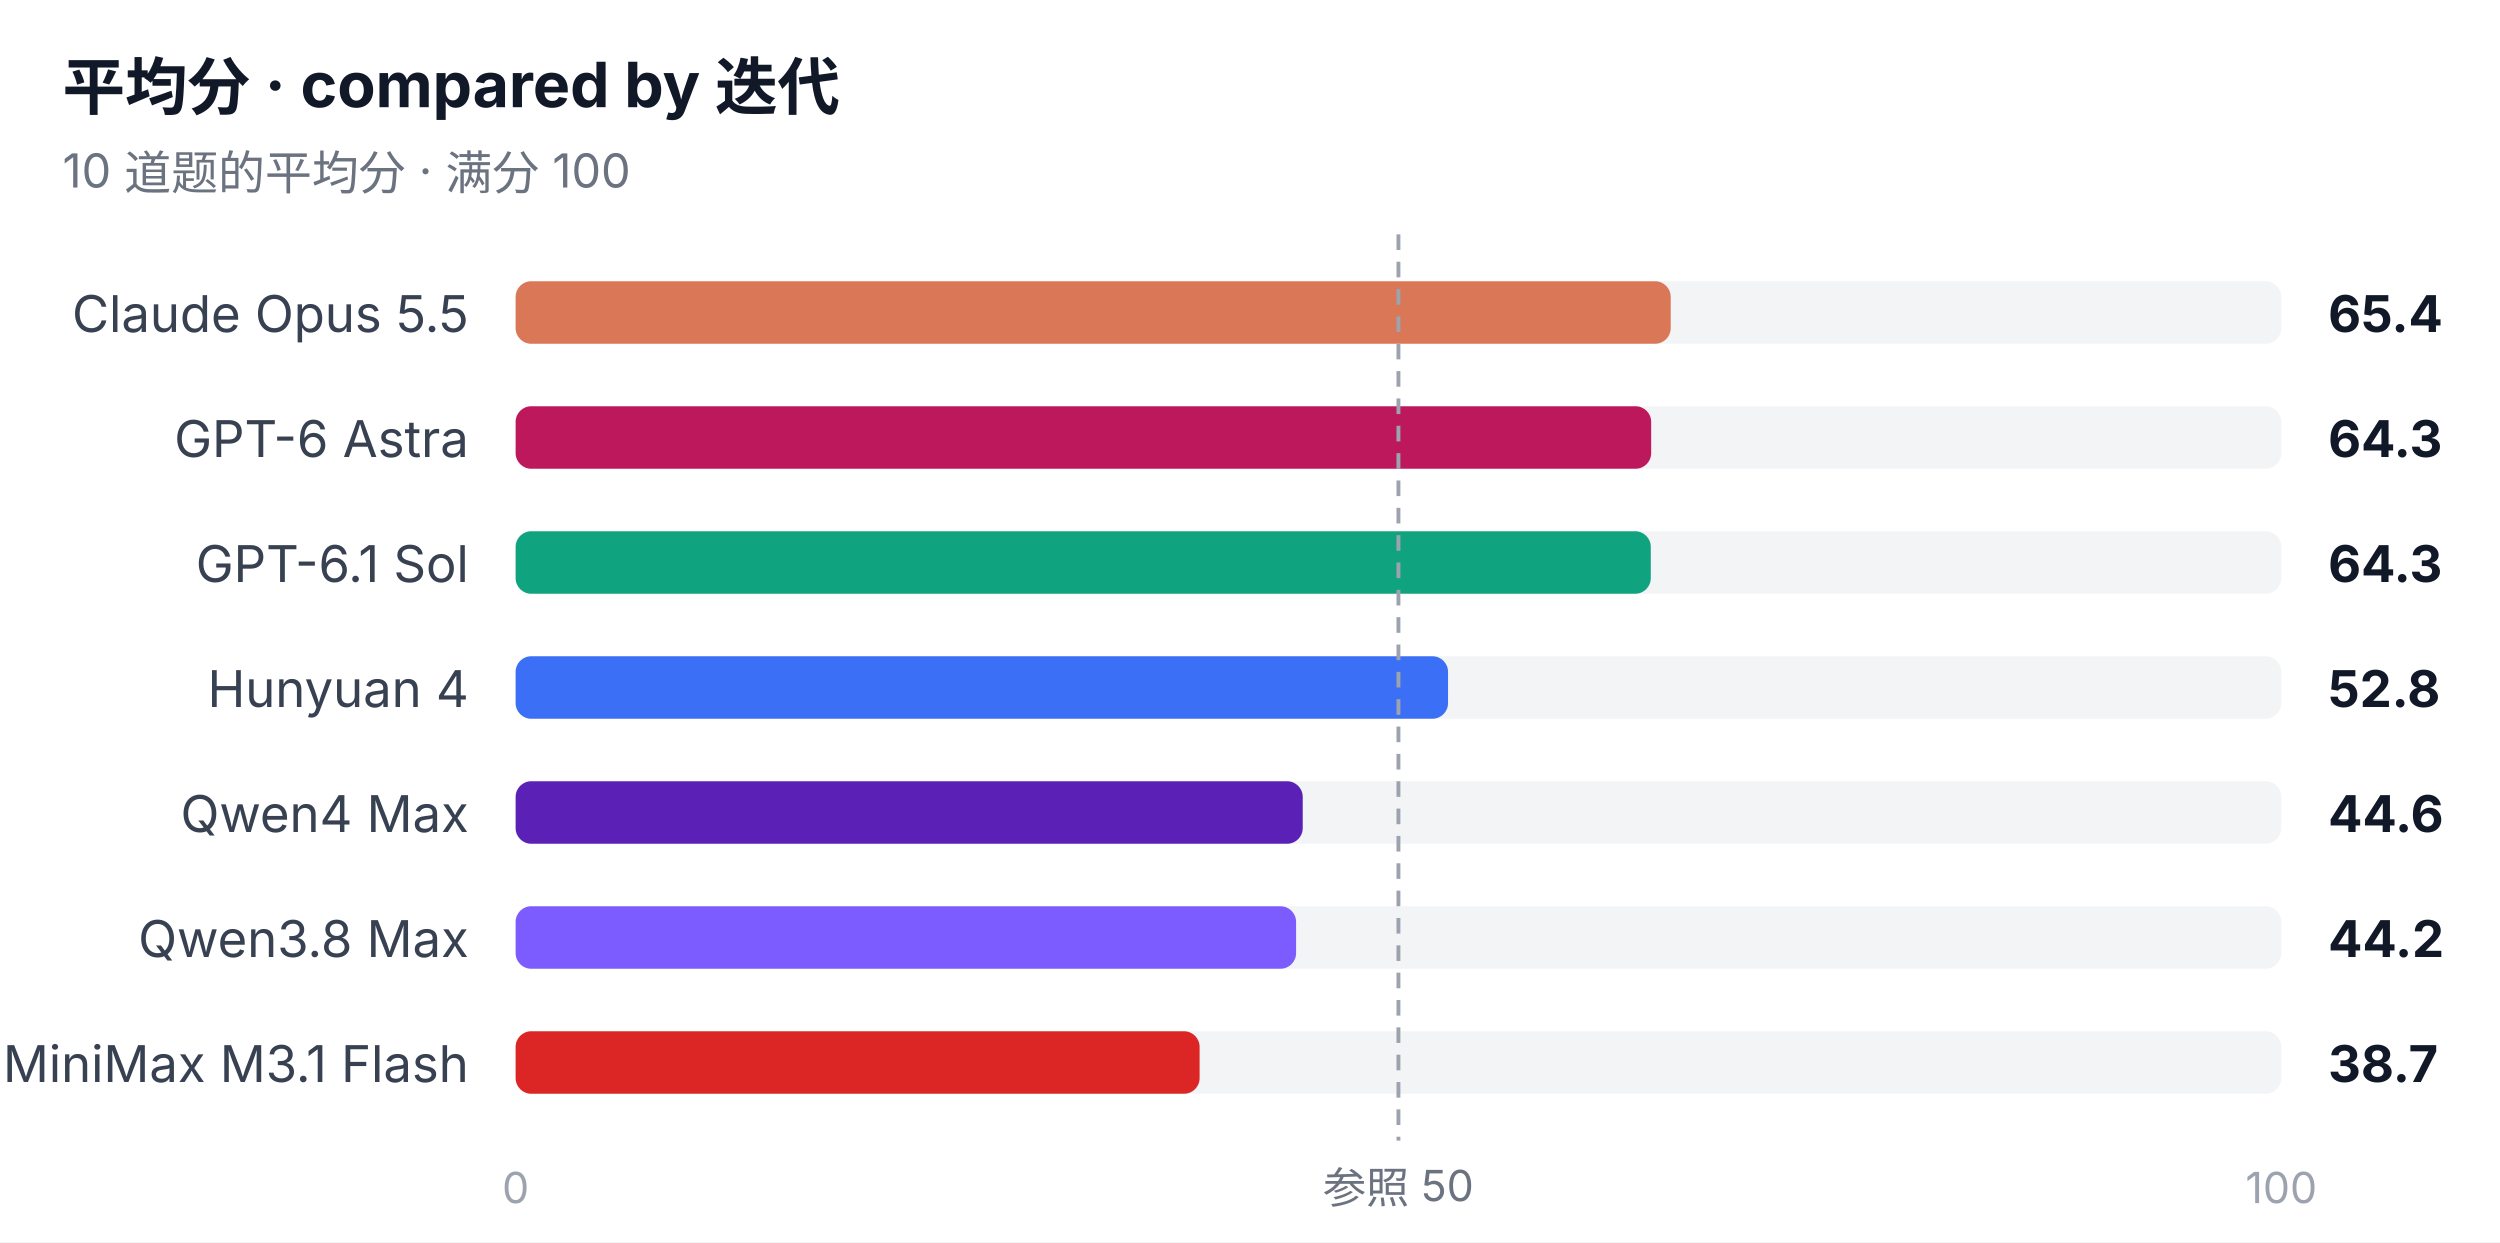
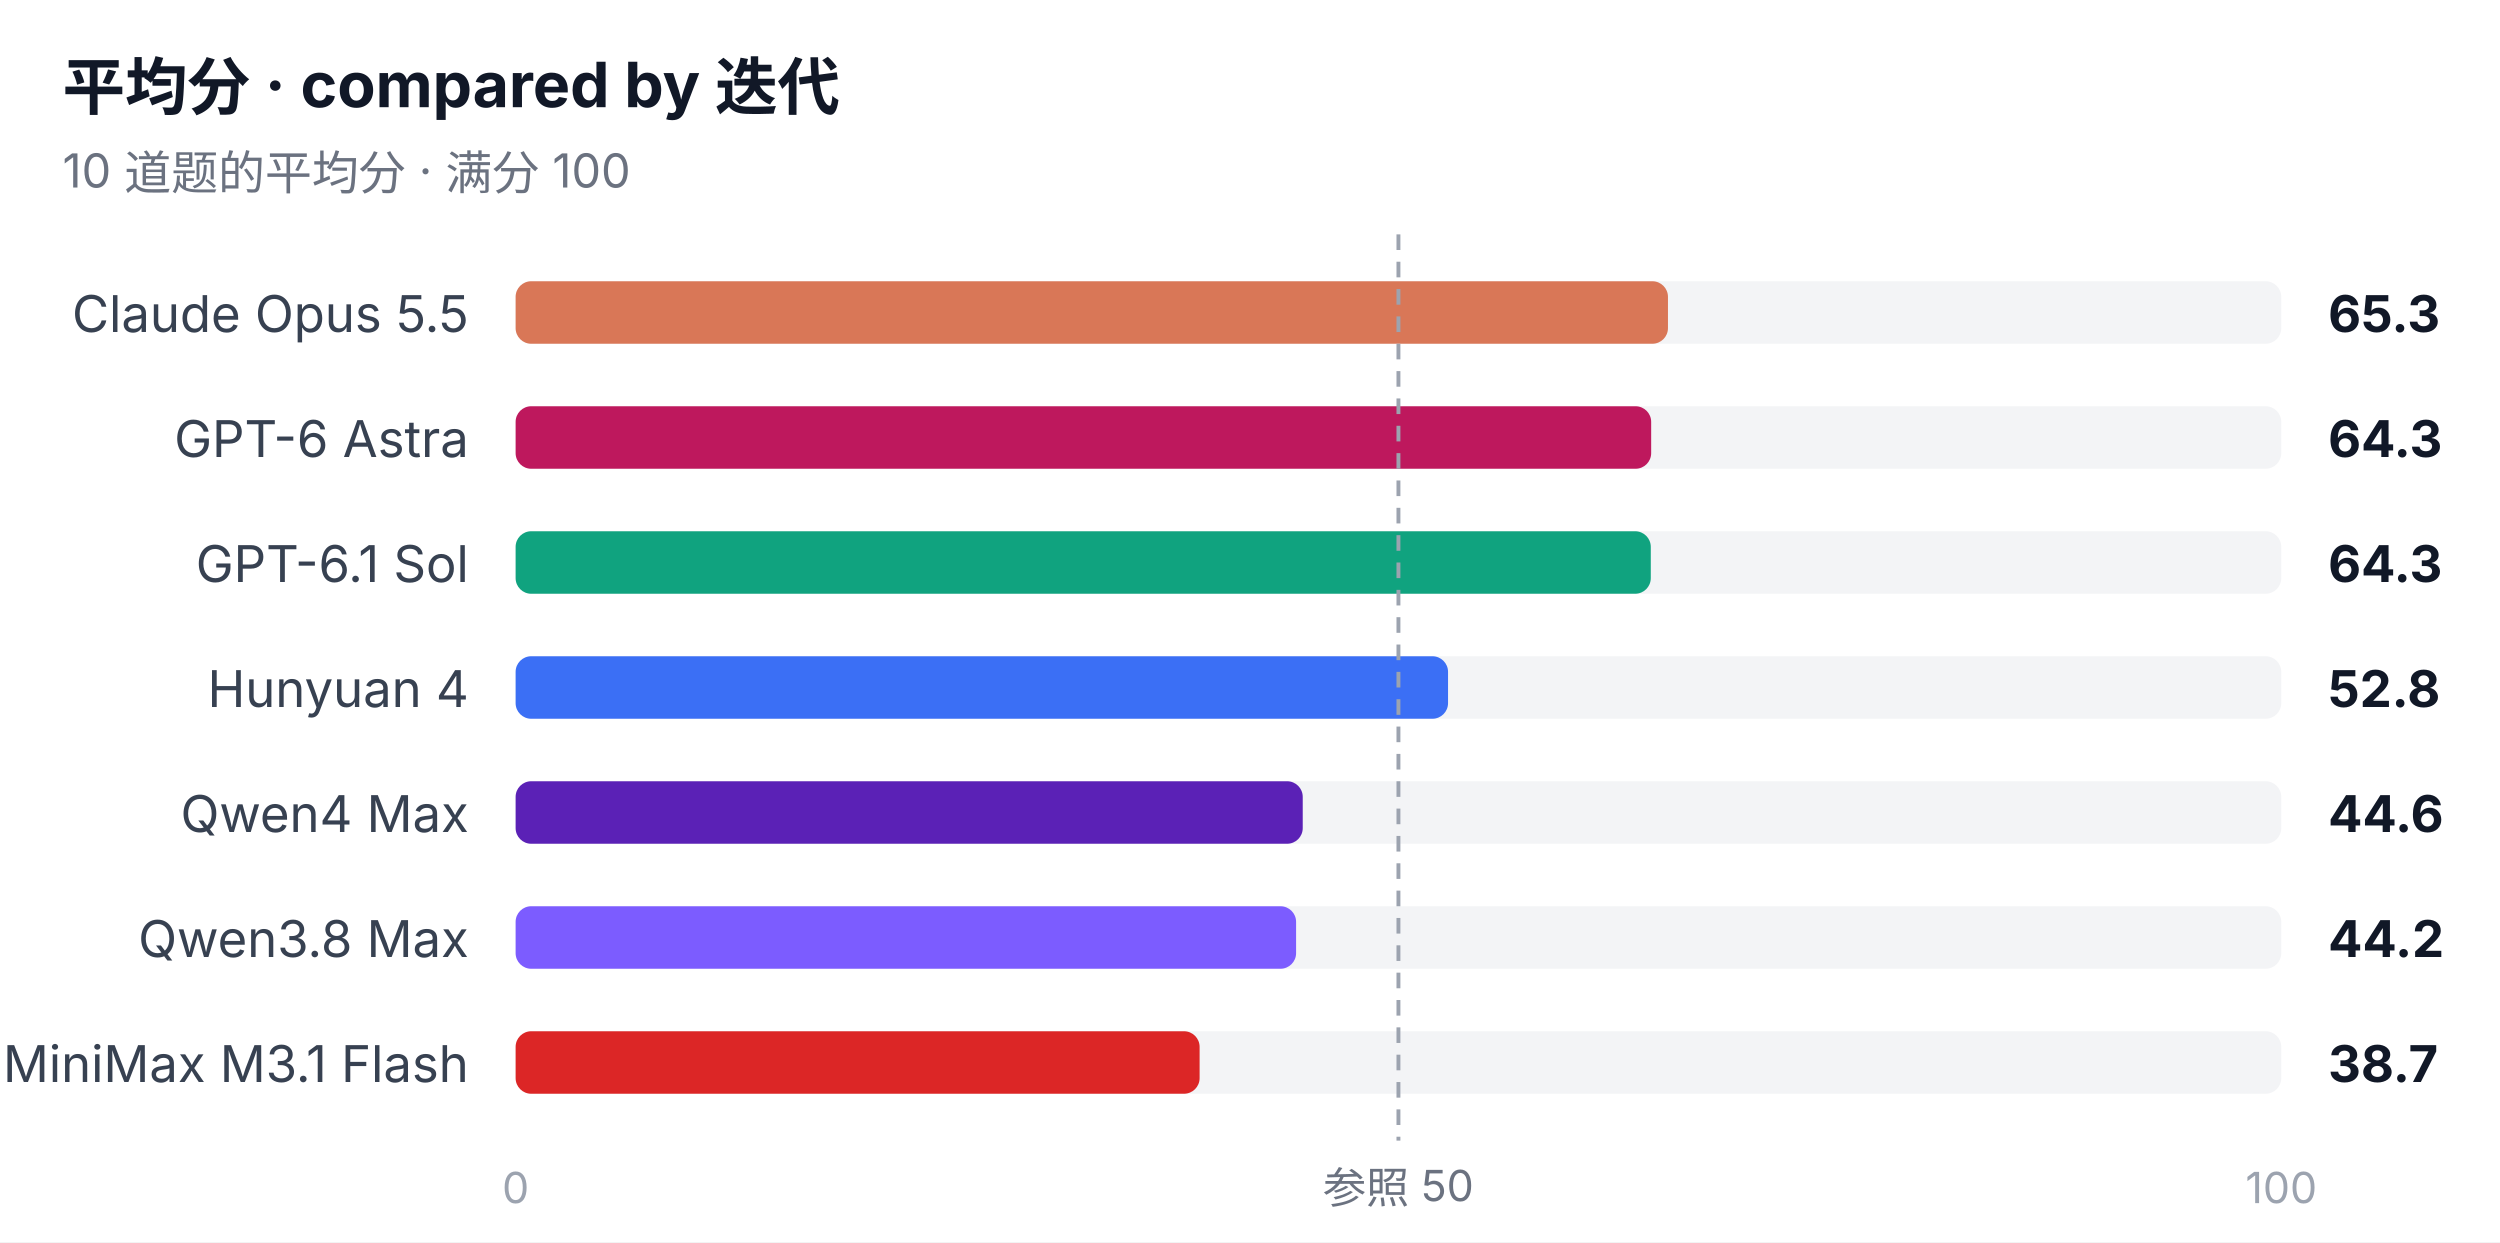
<svg xmlns="http://www.w3.org/2000/svg" width="640" height="318" viewBox="0 0 640 318" font-family="Inter, -apple-system, BlinkMacSystemFont, 'Segoe UI', Roboto, 'Helvetica Neue', Arial, 'PingFang SC', 'Microsoft YaHei', sans-serif">
  <rect width="640" height="318" fill="#ffffff" />
  <text x="16" y="28" font-size="16" font-weight="700" fill="#111827">平均分 · compared by 迭代</text>
  <text x="16" y="48" font-size="12" fill="#6b7280">10 道题的平均分 · 满分 100</text>
  <text x="120" y="85.0" font-size="13" fill="#374151" text-anchor="end">Claude Opus 5.5</text>
  <rect x="132" y="72.0" width="452" height="16" rx="4" fill="#f3f4f6" />
-   <rect x="132" y="72.0" width="295.7" height="16" rx="4" fill="#d97757" />
-   <text x="596" y="85.0" font-size="13" font-weight="700" fill="#111827">65.4</text>
+   <rect x="132" y="72.0" width="295.0" height="16" rx="4" fill="#d97757" />
+   <text x="596" y="85.0" font-size="13" font-weight="700" fill="#111827">65.3</text>
  <text x="120" y="117.0" font-size="13" fill="#374151" text-anchor="end">GPT-6 Astra</text>
  <rect x="132" y="104.0" width="452" height="16" rx="4" fill="#f3f4f6" />
  <rect x="132" y="104.0" width="290.7" height="16" rx="4" fill="#be185d" />
  <text x="596" y="117.0" font-size="13" font-weight="700" fill="#111827">64.3</text>
  <text x="120" y="149.0" font-size="13" fill="#374151" text-anchor="end">GPT-6.1 Sol</text>
  <rect x="132" y="136.0" width="452" height="16" rx="4" fill="#f3f4f6" />
  <rect x="132" y="136.0" width="290.6" height="16" rx="4" fill="#10a37f" />
  <text x="596" y="149.0" font-size="13" font-weight="700" fill="#111827">64.3</text>
  <text x="120" y="181.0" font-size="13" fill="#374151" text-anchor="end">Hunyuan 4</text>
  <rect x="132" y="168.0" width="452" height="16" rx="4" fill="#f3f4f6" />
  <rect x="132" y="168.0" width="238.7" height="16" rx="4" fill="#3b6ff5" />
  <text x="596" y="181.0" font-size="13" font-weight="700" fill="#111827">52.8</text>
  <text x="120" y="213.0" font-size="13" fill="#374151" text-anchor="end">Qwen4 Max</text>
  <rect x="132" y="200.0" width="452" height="16" rx="4" fill="#f3f4f6" />
  <rect x="132" y="200.0" width="201.5" height="16" rx="4" fill="#5b21b6" />
  <text x="596" y="213.0" font-size="13" font-weight="700" fill="#111827">44.6</text>
  <text x="120" y="245.0" font-size="13" fill="#374151" text-anchor="end">Qwen3.8 Max</text>
  <rect x="132" y="232.0" width="452" height="16" rx="4" fill="#f3f4f6" />
  <rect x="132" y="232.0" width="199.8" height="16" rx="4" fill="#7c5cff" />
  <text x="596" y="245.0" font-size="13" font-weight="700" fill="#111827">44.2</text>
  <text x="120" y="277.0" font-size="13" fill="#374151" text-anchor="end">MiniMax M3.1 Flash</text>
  <rect x="132" y="264.0" width="452" height="16" rx="4" fill="#f3f4f6" />
  <rect x="132" y="264.0" width="175.1" height="16" rx="4" fill="#dc2626" />
  <text x="596" y="277.0" font-size="13" font-weight="700" fill="#111827">38.7</text>
  <line x1="358.0" y1="60" x2="358.0" y2="292" stroke="#9ca3af" stroke-dasharray="4 3" />
  <text x="132.0" y="308" font-size="11" fill="#9ca3af" text-anchor="middle">0</text>
  <text x="358.0" y="308" font-size="11" fill="#6b7280" text-anchor="middle">参照 50</text>
  <text x="584.0" y="308" font-size="11" fill="#9ca3af" text-anchor="middle">100</text>
</svg>
